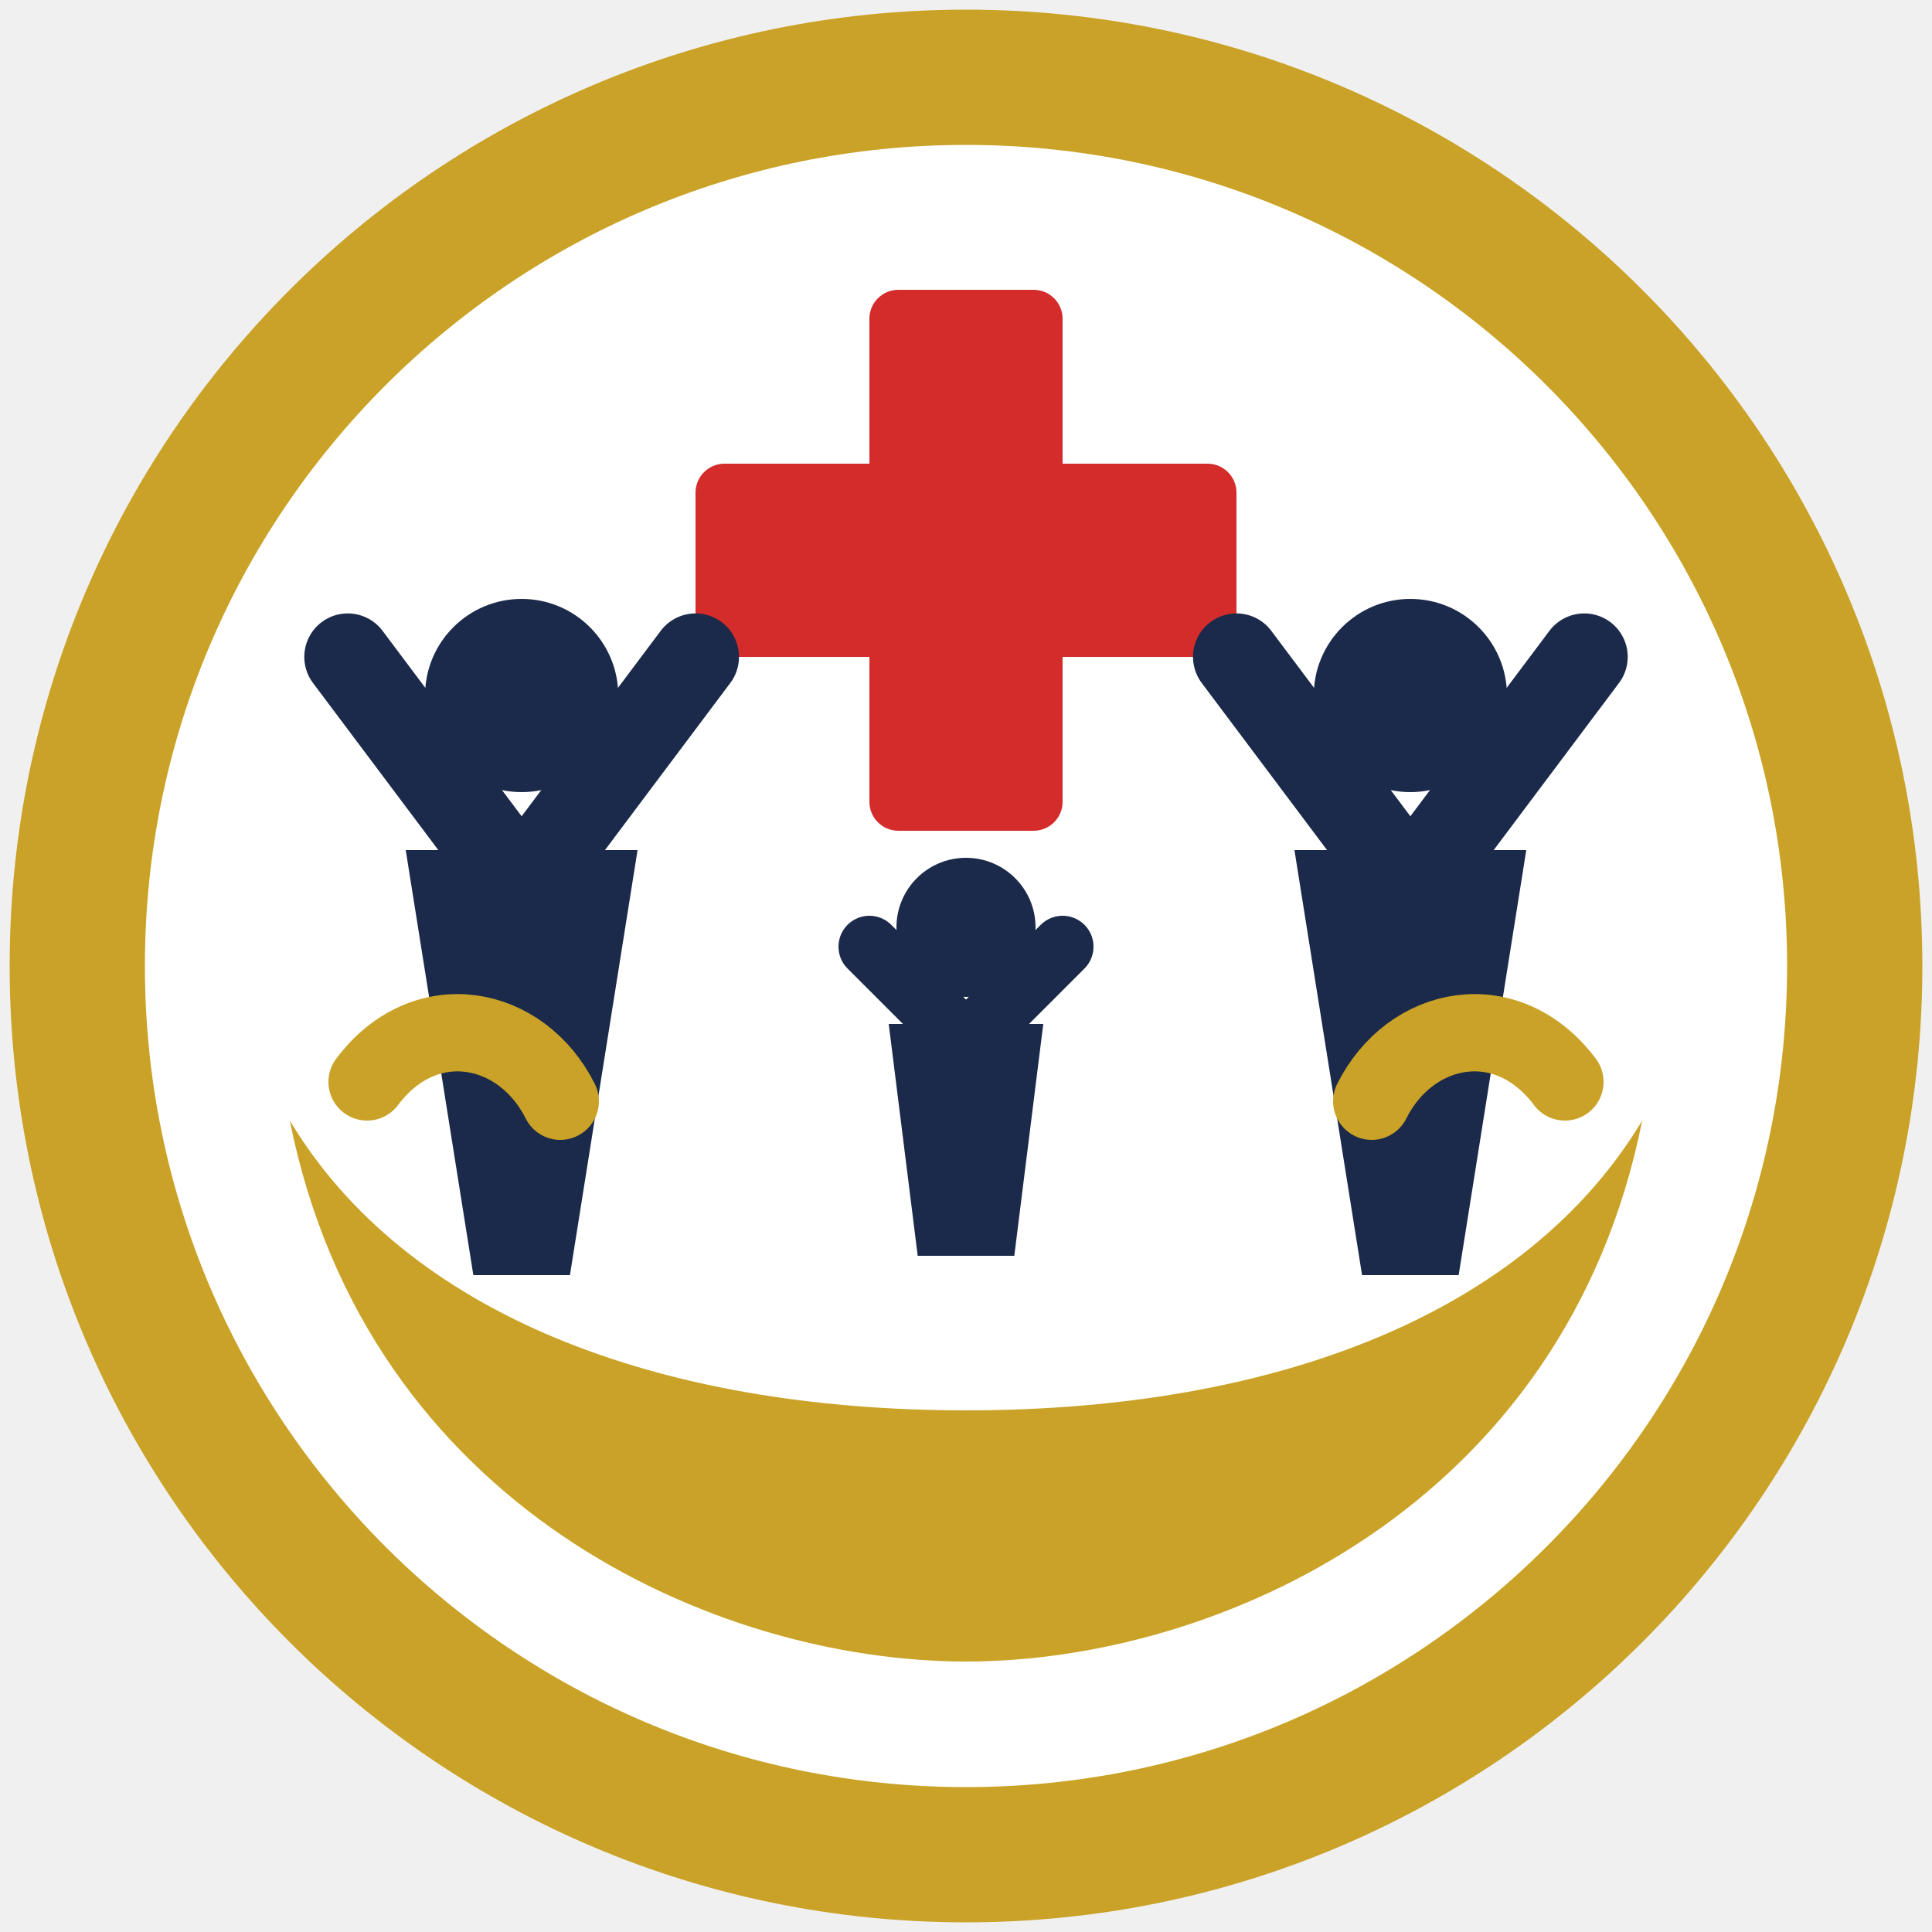
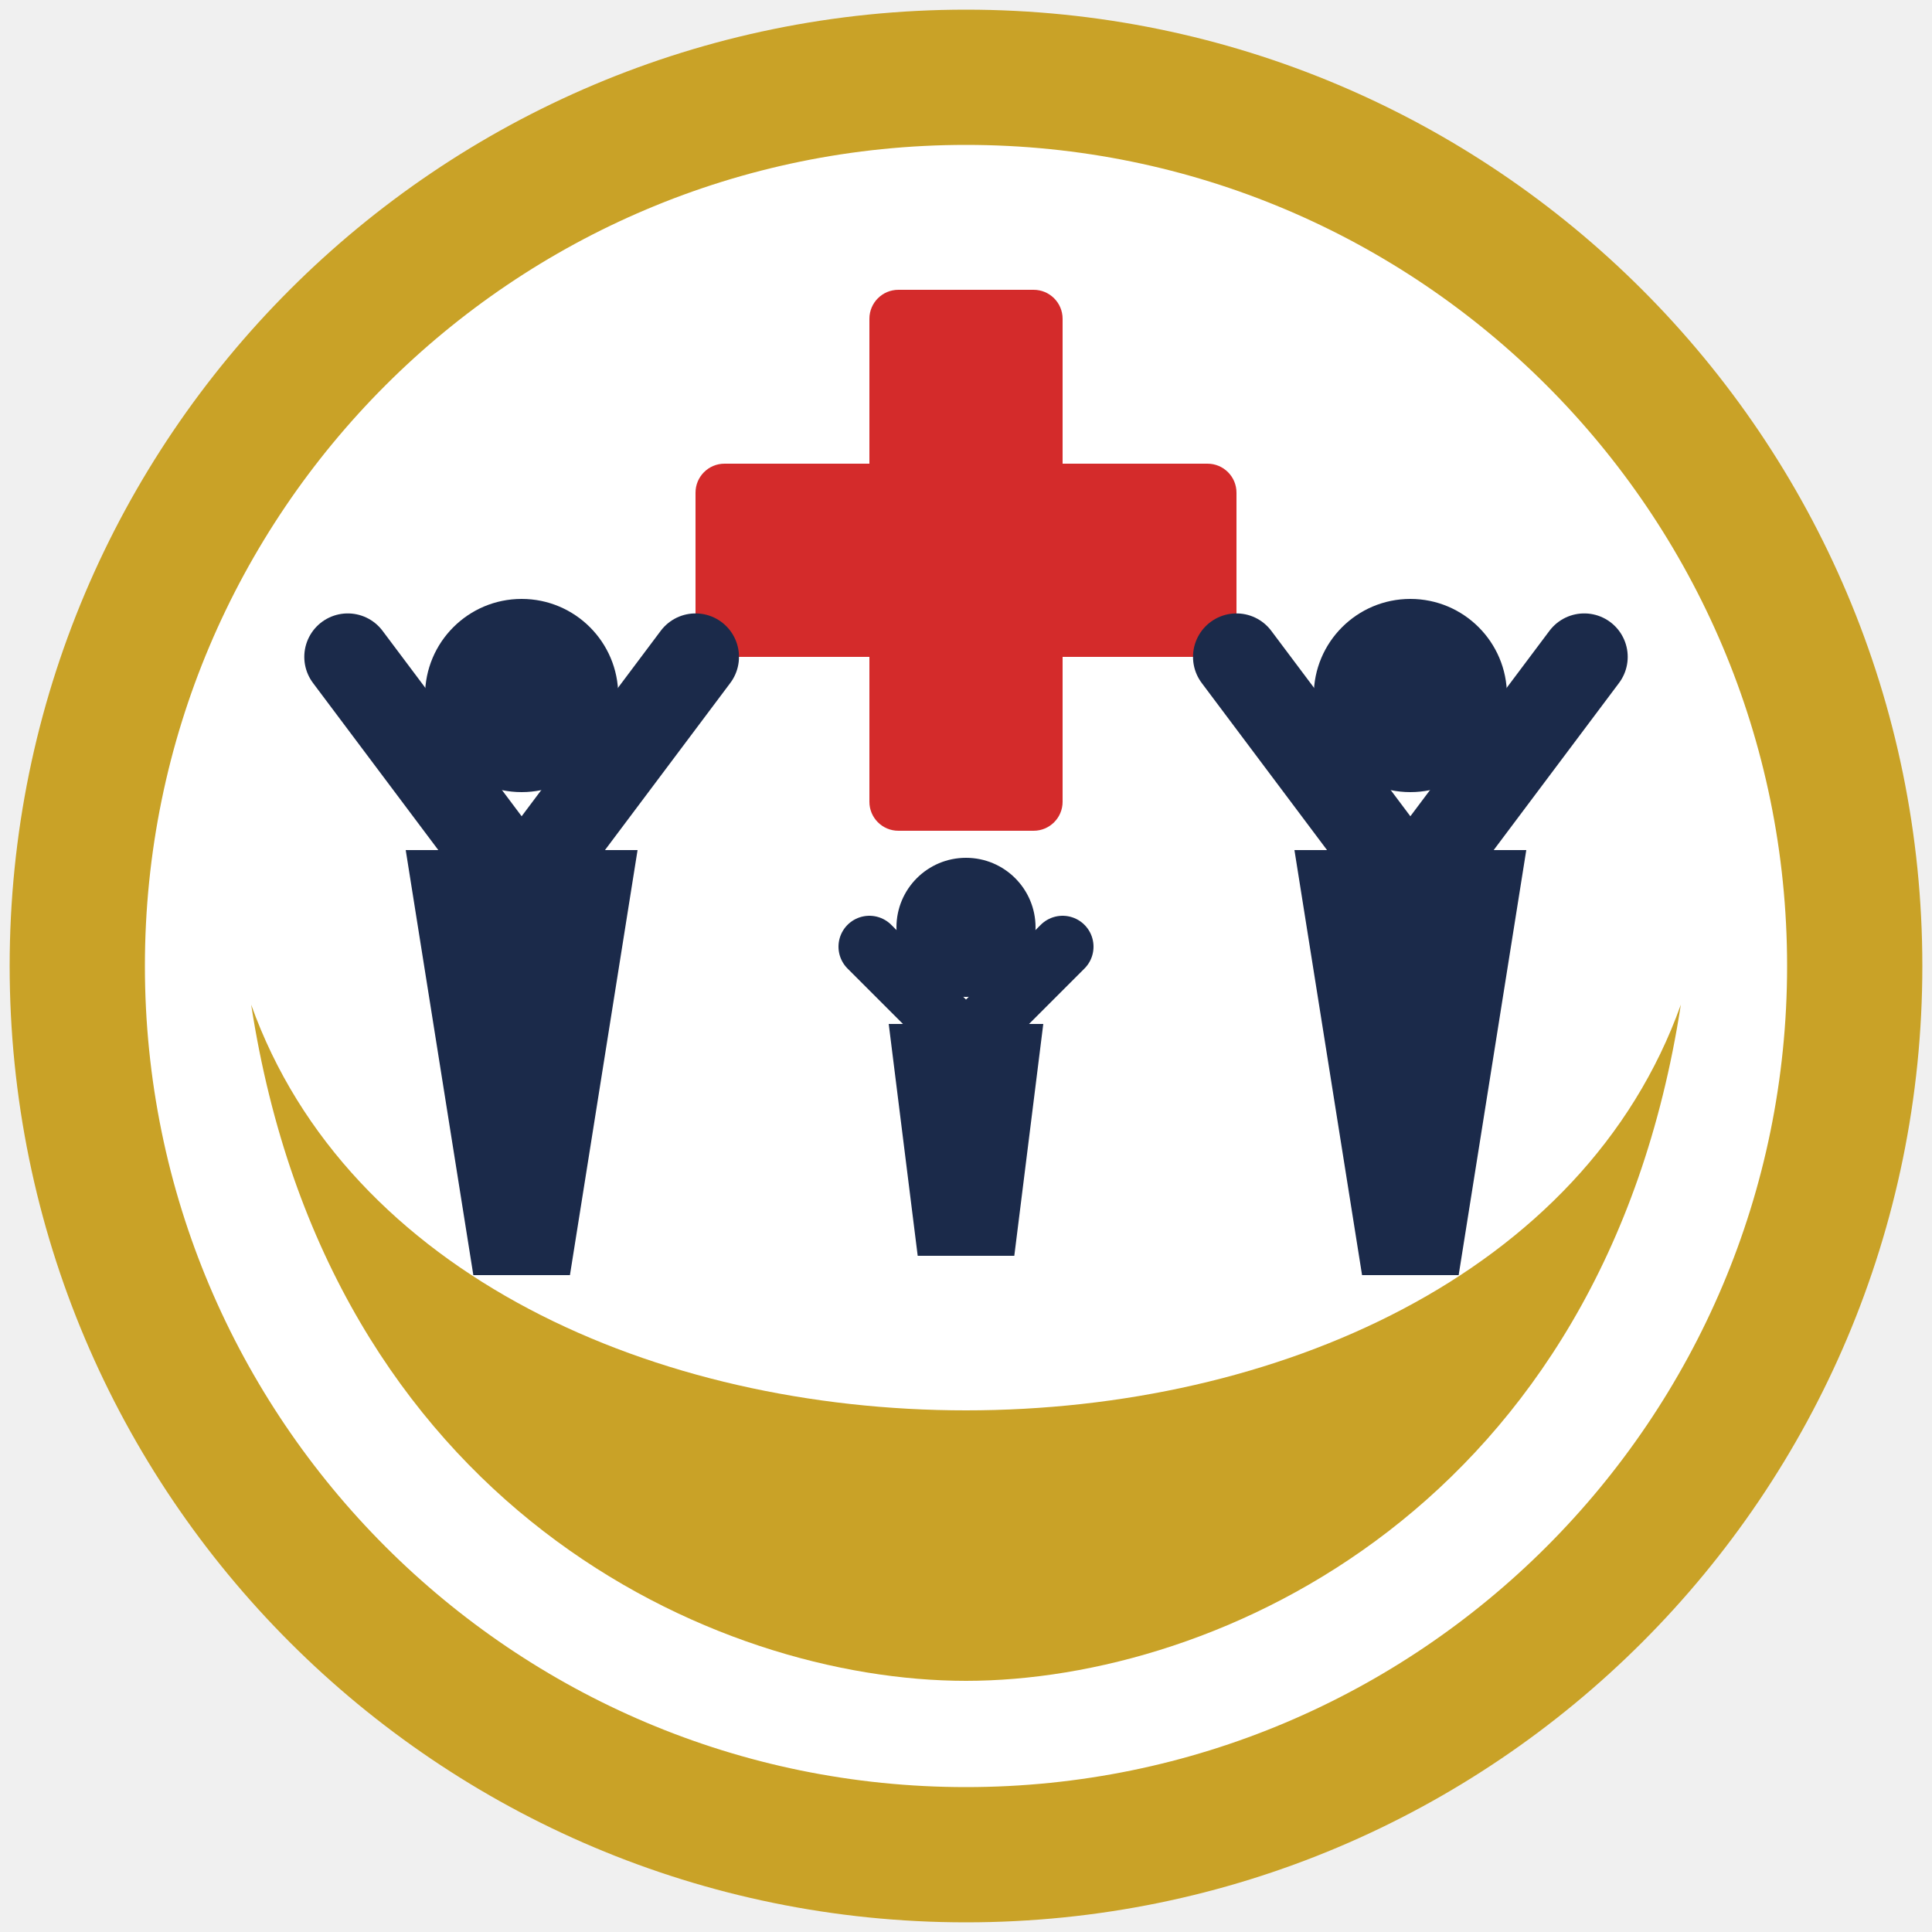
<svg xmlns="http://www.w3.org/2000/svg" viewBox="0 0 100 100">
  <circle cx="50" cy="50" r="46" fill="#fff" stroke="#C9A227" stroke-width="7" />
  <rect x="45" y="15" width="10" height="28" rx="1.5" fill="#D42B2B" />
  <rect x="36" y="24" width="28" height="10" rx="1.5" fill="#D42B2B" />
  <circle cx="27" cy="36" r="5" fill="#1B2A4A" />
  <path d="M21 44H33L29.5 66H24.5Z" fill="#1B2A4A" />
  <path d="M27 46L18 34M27 46L36 34" stroke="#1B2A4A" stroke-width="4.5" stroke-linecap="round" fill="none" />
  <circle cx="73" cy="36" r="5" fill="#1B2A4A" />
  <path d="M67 44H79L75.5 66H70.5Z" fill="#1B2A4A" />
  <path d="M73 46L64 34M73 46L82 34" stroke="#1B2A4A" stroke-width="4.5" stroke-linecap="round" fill="none" />
  <circle cx="50" cy="48" r="3.6" fill="#1B2A4A" />
  <path d="M46 53H54L52.5 65H47.5Z" fill="#1B2A4A" />
  <path d="M50 54L45 49M50 54L55 49" stroke="#1B2A4A" stroke-width="3.2" stroke-linecap="round" fill="none" />
-   <path d="M15 58C19 78 37 86 50 86C63 86 81 78 85 58C79 68 66 73 50 73C34 73 21 68 15 58Z" fill="#C9A227" />
-   <path d="M19 56c3-4 8-3 10 1M81 56c-3-4-8-3-10 1" stroke="#C9A227" stroke-width="4" stroke-linecap="round" fill="none" />
+   <path d="M13 52C17 78 37 87 50 87C63 87 83 78 87 52C82 66 66 73 50 73C34 73 18 66 13 52Z" fill="#C9A227" />
</svg>
